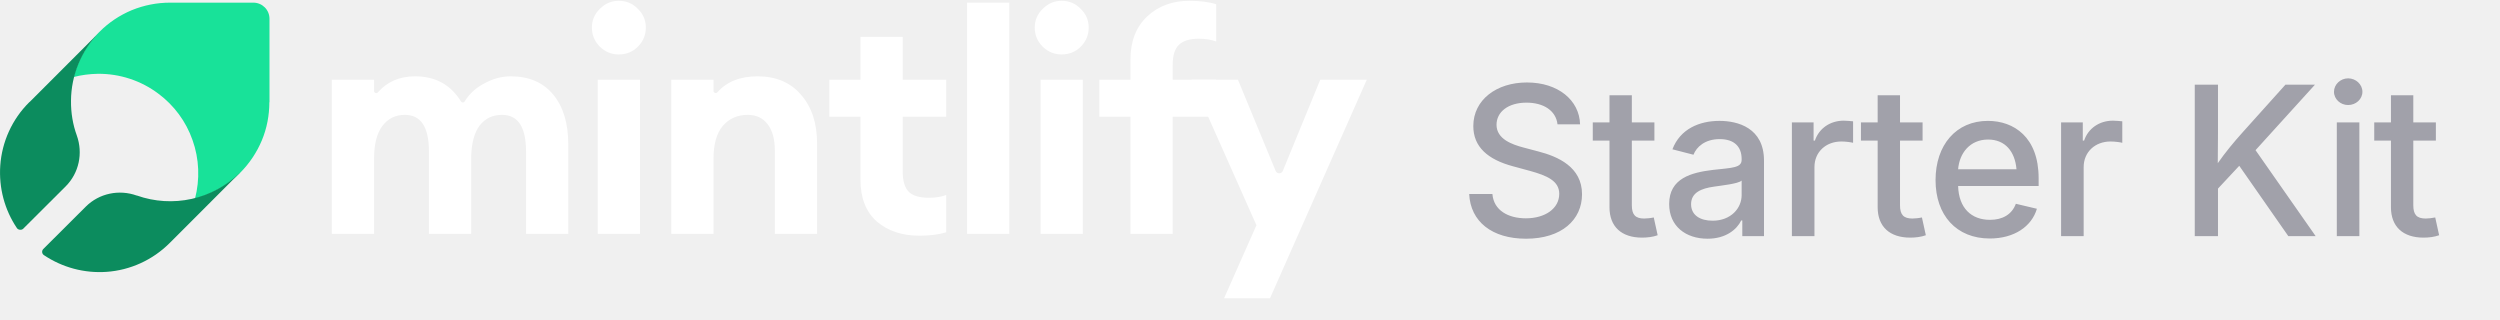
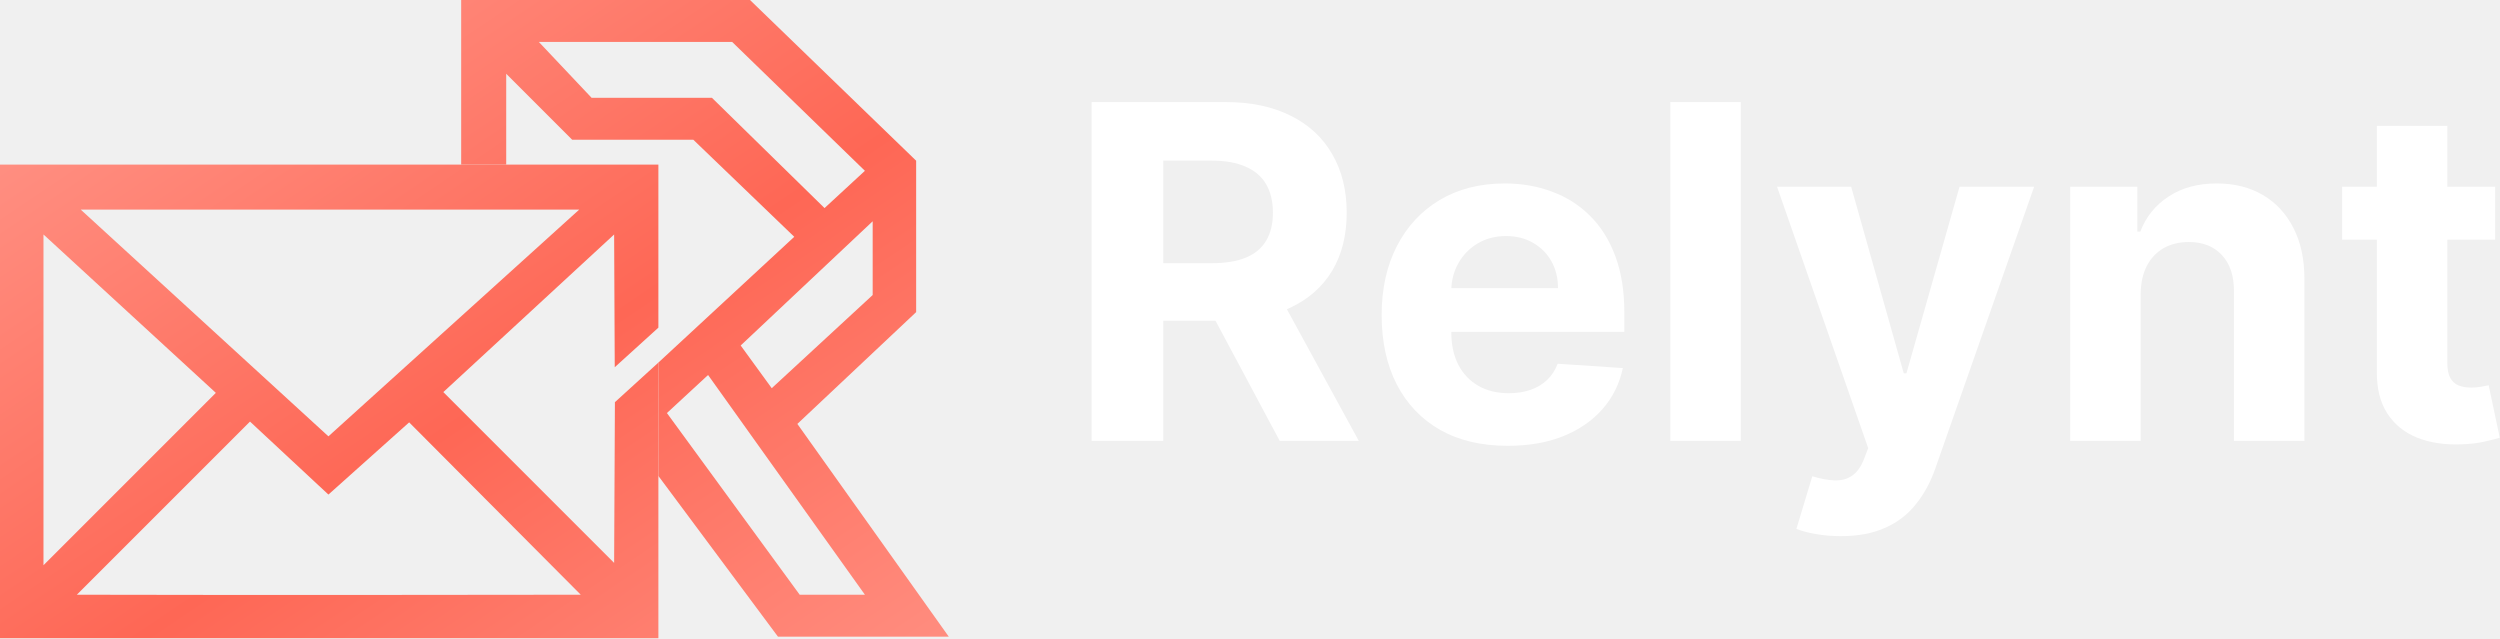
- <svg xmlns="http://www.w3.org/2000/svg" width="180" height="23" viewBox="0 0 180 23" fill="none">
-   <path d="M91.44 21.476H88.133L90.464 16.216L85.802 5.74H89.132L91.847 12.307C91.943 12.536 92.268 12.536 92.362 12.306L95.058 5.74H98.409L91.44 21.476Z" fill="white" />
-   <path d="M81.393 16.837V8.403H79.152V5.74H81.393V4.297C81.393 2.98 81.792 1.944 82.592 1.19C83.391 0.435 84.404 0.058 85.633 0.058C86.387 0.058 87.031 0.139 87.564 0.302V2.988C87.208 2.854 86.794 2.788 86.32 2.788C85.655 2.788 85.174 2.936 84.878 3.232C84.582 3.513 84.434 3.994 84.434 4.674V5.74H87.564V8.403H84.434V16.837H81.393Z" fill="white" />
-   <path d="M76.433 3.92C75.915 3.92 75.463 3.735 75.079 3.365C74.694 2.98 74.502 2.521 74.502 1.989C74.502 1.456 74.694 1.005 75.079 0.635C75.463 0.25 75.915 0.058 76.433 0.058C76.98 0.058 77.438 0.25 77.809 0.635C78.193 1.005 78.386 1.456 78.386 1.989C78.386 2.521 78.193 2.98 77.809 3.365C77.438 3.735 76.98 3.92 76.433 3.92ZM74.924 16.837V5.74H77.964V16.837H74.924Z" fill="white" />
-   <path d="M69.628 16.837V0.191H72.669V16.837H69.628Z" fill="white" />
-   <path d="M66.194 16.97C64.951 16.97 63.93 16.63 63.131 15.949C62.347 15.254 61.955 14.255 61.955 12.953V8.403H59.713V5.74H61.955V2.655H64.995V5.74H68.125V8.403H64.995V12.354C64.995 13.034 65.143 13.523 65.439 13.819C65.735 14.1 66.216 14.24 66.882 14.24C67.355 14.24 67.769 14.174 68.125 14.04V16.726C67.592 16.889 66.948 16.97 66.194 16.97Z" fill="white" />
-   <path d="M48.332 16.837V5.74H51.373V6.551C51.373 6.688 51.559 6.748 51.65 6.646C52.328 5.879 53.293 5.495 54.546 5.495C55.878 5.495 56.921 5.939 57.676 6.827C58.445 7.7 58.83 8.869 58.83 10.334V16.837H55.789V10.844C55.789 10.03 55.619 9.402 55.279 8.958C54.939 8.499 54.458 8.27 53.836 8.27C53.096 8.27 52.497 8.536 52.038 9.069C51.594 9.601 51.373 10.386 51.373 11.421V16.837H48.332Z" fill="white" />
-   <path d="M44.547 3.92C44.029 3.92 43.578 3.735 43.193 3.365C42.809 2.98 42.616 2.521 42.616 1.989C42.616 1.456 42.809 1.005 43.193 0.635C43.578 0.25 44.029 0.058 44.547 0.058C45.095 0.058 45.553 0.25 45.923 0.635C46.308 1.005 46.5 1.456 46.5 1.989C46.5 2.521 46.308 2.98 45.923 3.365C45.553 3.735 45.095 3.92 44.547 3.92ZM43.038 16.837V5.74H46.079V16.837H43.038Z" fill="white" />
-   <path d="M37.875 16.837V10.911C37.875 9.15 37.298 8.27 36.144 8.27C35.478 8.27 34.945 8.521 34.546 9.024C34.161 9.527 33.954 10.275 33.924 11.266V16.837H30.884V10.911C30.884 9.15 30.306 8.27 29.152 8.27C28.472 8.27 27.932 8.536 27.532 9.069C27.133 9.601 26.933 10.386 26.933 11.421V16.837H23.892V5.74H26.933V6.559C26.933 6.695 27.116 6.755 27.206 6.652C27.878 5.881 28.771 5.495 29.885 5.495C31.349 5.495 32.452 6.1 33.193 7.309C33.252 7.404 33.395 7.403 33.454 7.307C33.774 6.78 34.219 6.361 34.79 6.05C35.441 5.68 36.099 5.495 36.765 5.495C38.082 5.495 39.103 5.932 39.828 6.805C40.553 7.678 40.916 8.876 40.916 10.4V16.837H37.875Z" fill="white" />
-   <path d="M19.403 7.362V1.35C19.403 0.705 18.879 0.191 18.244 0.191H12.235C11.291 0.191 10.357 0.378 9.487 0.733C8.618 1.098 7.824 1.621 7.16 2.295L7.114 2.341C6.235 3.23 5.609 4.333 5.291 5.548C5.861 5.399 6.45 5.324 7.039 5.314C8.609 5.296 10.151 5.801 11.403 6.745C12.534 7.586 13.394 8.746 13.861 10.083C14.347 11.438 14.403 12.916 14.039 14.309C15.244 13.991 16.356 13.364 17.244 12.486L17.291 12.439C17.954 11.775 18.487 10.98 18.851 10.111C19.216 9.241 19.393 8.306 19.393 7.362H19.403Z" fill="#18E299" />
-   <path d="M5.112 7.26C5.121 5.416 5.857 3.646 7.151 2.324L2.151 7.326C2.133 7.344 2.114 7.354 2.095 7.372C0.876 8.583 0.14 10.204 0.019 11.918C-0.092 13.52 0.327 15.103 1.22 16.426C1.306 16.552 1.537 16.593 1.667 16.472L4.73 13.417C5.689 12.458 5.987 11.033 5.531 9.757C5.242 8.965 5.103 8.117 5.112 7.26Z" fill="#0C8C5E" />
-   <path d="M17.262 12.44C16.303 13.38 15.102 14.032 13.799 14.321C12.486 14.61 11.127 14.526 9.861 14.079C9.861 14.079 9.851 14.079 9.842 14.079C8.567 13.622 7.142 13.921 6.183 14.871L3.12 17.926C2.99 18.056 3.009 18.27 3.167 18.373C4.489 19.258 6.072 19.686 7.673 19.574C9.386 19.453 10.997 18.717 12.216 17.497L12.263 17.451L17.262 12.449V12.44Z" fill="#0C8C5E" />
-   <text x="105" y="17" font-family="Inter, ui-sans-serif, system-ui, -apple-system, sans-serif" font-size="15" font-weight="500" fill="#A1A1AA" letter-spacing="-0.01em">Starter Kit</text>
+ <svg xmlns="http://www.w3.org/2000/svg" width="1610" height="411" viewBox="0 0 1610 411" fill="none">
+   <path d="M1606.86 120.273V154.364H1508.32V120.273H1606.86ZM1530.69 81.068H1576.07V233.625C1576.07 237.815 1576.71 241.082 1577.99 243.426C1579.27 245.699 1581.05 247.297 1583.32 248.22C1585.66 249.143 1588.36 249.605 1591.41 249.605C1593.55 249.605 1595.68 249.428 1597.81 249.072C1599.94 248.646 1601.57 248.327 1602.71 248.114L1609.84 281.885C1607.57 282.595 1604.38 283.412 1600.26 284.335C1596.14 285.329 1591.13 285.933 1585.24 286.146C1574.3 286.572 1564.71 285.116 1556.47 281.778C1548.3 278.44 1541.95 273.256 1537.4 266.224C1532.86 259.193 1530.62 250.315 1530.69 239.591V81.068Z" fill="white" />
+   <path d="M1378.59 189.307V283.909H1333.2V120.273H1376.46V149.144H1378.37C1382 139.626 1388.07 132.098 1396.59 126.558C1405.11 120.947 1415.45 118.142 1427.59 118.142C1438.96 118.142 1448.86 120.628 1457.31 125.599C1465.77 130.571 1472.34 137.673 1477.02 146.906C1481.71 156.068 1484.05 167.006 1484.05 179.719V283.909H1438.67V187.815C1438.74 177.801 1436.19 169.989 1431 164.378C1425.82 158.696 1418.68 155.855 1409.59 155.855C1403.48 155.855 1398.08 157.169 1393.39 159.797C1388.78 162.425 1385.16 166.26 1382.53 171.303C1379.97 176.274 1378.66 182.276 1378.59 189.307Z" fill="white" />
+   <path d="M1185.44 345.273C1179.69 345.273 1174.29 344.811 1169.25 343.888C1164.27 343.035 1160.16 341.935 1156.89 340.585L1167.12 306.707C1172.44 308.341 1177.24 309.229 1181.5 309.371C1185.83 309.513 1189.56 308.518 1192.68 306.388C1195.88 304.257 1198.47 300.635 1200.46 295.521L1203.12 288.597L1144.42 120.273H1192.15L1226.03 240.443H1227.73L1261.93 120.273H1309.98L1246.38 301.594C1243.32 310.401 1239.17 318.071 1233.91 324.605C1228.73 331.21 1222.16 336.288 1214.2 339.839C1206.25 343.462 1196.66 345.273 1185.44 345.273Z" fill="white" />
+   <path d="M1121.07 65.727V283.909H1075.68V65.727H1121.07Z" fill="white" />
+   <path d="M970.96 287.105C954.127 287.105 939.639 283.696 927.494 276.878C915.42 269.989 906.116 260.259 899.582 247.688C893.048 235.045 889.781 220.095 889.781 202.837C889.781 186.004 893.048 171.232 899.582 158.519C906.116 145.805 915.314 135.898 927.174 128.795C939.106 121.693 953.098 118.142 969.149 118.142C979.944 118.142 989.994 119.882 999.298 123.362C1008.67 126.771 1016.84 131.92 1023.8 138.81C1030.83 145.699 1036.3 154.364 1040.21 164.804C1044.11 175.173 1046.07 187.318 1046.07 201.239V213.703H907.892V185.578H1003.35C1003.35 179.044 1001.93 173.256 999.085 168.213C996.244 163.171 992.302 159.229 987.26 156.388C982.288 153.476 976.5 152.02 969.895 152.02C963.005 152.02 956.897 153.618 951.571 156.814C946.315 159.939 942.196 164.165 939.213 169.492C936.23 174.747 934.703 180.607 934.632 187.07V213.81C934.632 221.906 936.123 228.902 939.106 234.797C942.16 240.692 946.457 245.237 951.997 248.433C957.537 251.629 964.106 253.227 971.706 253.227C976.748 253.227 981.365 252.517 985.555 251.097C989.745 249.676 993.332 247.546 996.315 244.705C999.298 241.864 1001.57 238.384 1003.13 234.264L1045.11 237.034C1042.98 247.119 1038.61 255.926 1032 263.455C1025.47 270.912 1017.02 276.736 1006.65 280.926C996.351 285.046 984.454 287.105 970.96 287.105Z" fill="white" />
+   <path d="M703 283.909V65.727H789.08C805.557 65.727 819.619 68.675 831.267 74.57C842.986 80.394 851.899 88.668 858.007 99.392C864.186 110.045 867.276 122.581 867.276 136.999C867.276 151.487 864.151 163.952 857.901 174.392C851.651 184.761 842.595 192.716 830.734 198.256C818.945 203.795 804.669 206.565 787.908 206.565H730.273V169.492H780.45C789.257 169.492 796.572 168.284 802.396 165.869C808.22 163.455 812.553 159.832 815.393 155.003C818.305 150.173 819.761 144.172 819.761 136.999C819.761 129.754 818.305 123.646 815.393 118.675C812.553 113.703 808.185 109.939 802.29 107.382C796.466 104.754 789.115 103.44 780.237 103.44H749.129V283.909H703ZM820.827 184.619L875.053 283.909H824.129L771.075 184.619H820.827Z" fill="white" />
+   <path fill-rule="evenodd" clip-rule="evenodd" d="M0 411V106H424V211L395.894 236.5L395.5 151L285.5 252.5L395.5 362.5L396 259L424 233.5V411H0ZM161 271.5L49.5 383C157.667 383.333 374 383 374 383L263.5 272L211.5 318.5L161 271.5ZM52 135H373L211.5 281L52 135ZM28 151L139 253L28 364V151Z" fill="url(#paint0_linear_3034_10)" />
+   <path fill-rule="evenodd" clip-rule="evenodd" d="M297 106V0H483L590 103.5V201L513.5 273L611 410H501L424 306.5V233.5L511.5 152.5L446.5 90H368.5L326 47.5V106H297ZM557 383H515L429.5 266L456 241.5L557 383ZM562 142.5V190L497 250L477 222.5L562 142.5ZM557 110L531 134L458.5 63H381L347 27H471.5L557 110Z" fill="url(#paint1_linear_3034_10)" />
+   <defs>
+     <linearGradient id="paint0_linear_3034_10" x1="670.849" y1="429.553" x2="291.674" y2="-133.931" gradientUnits="userSpaceOnUse">
+       <stop stop-color="#FF9386" />
+       <stop offset="0.5" stop-color="#FE6755" />
+       <stop offset="1" stop-color="#FF9386" />
+     </linearGradient>
+     <linearGradient id="paint1_linear_3034_10" x1="670.849" y1="429.553" x2="291.674" y2="-133.931" gradientUnits="userSpaceOnUse">
+       <stop stop-color="#FF9386" />
+       <stop offset="0.5" stop-color="#FE6755" />
+       <stop offset="1" stop-color="#FF9386" />
+     </linearGradient>
+   </defs>
</svg>
